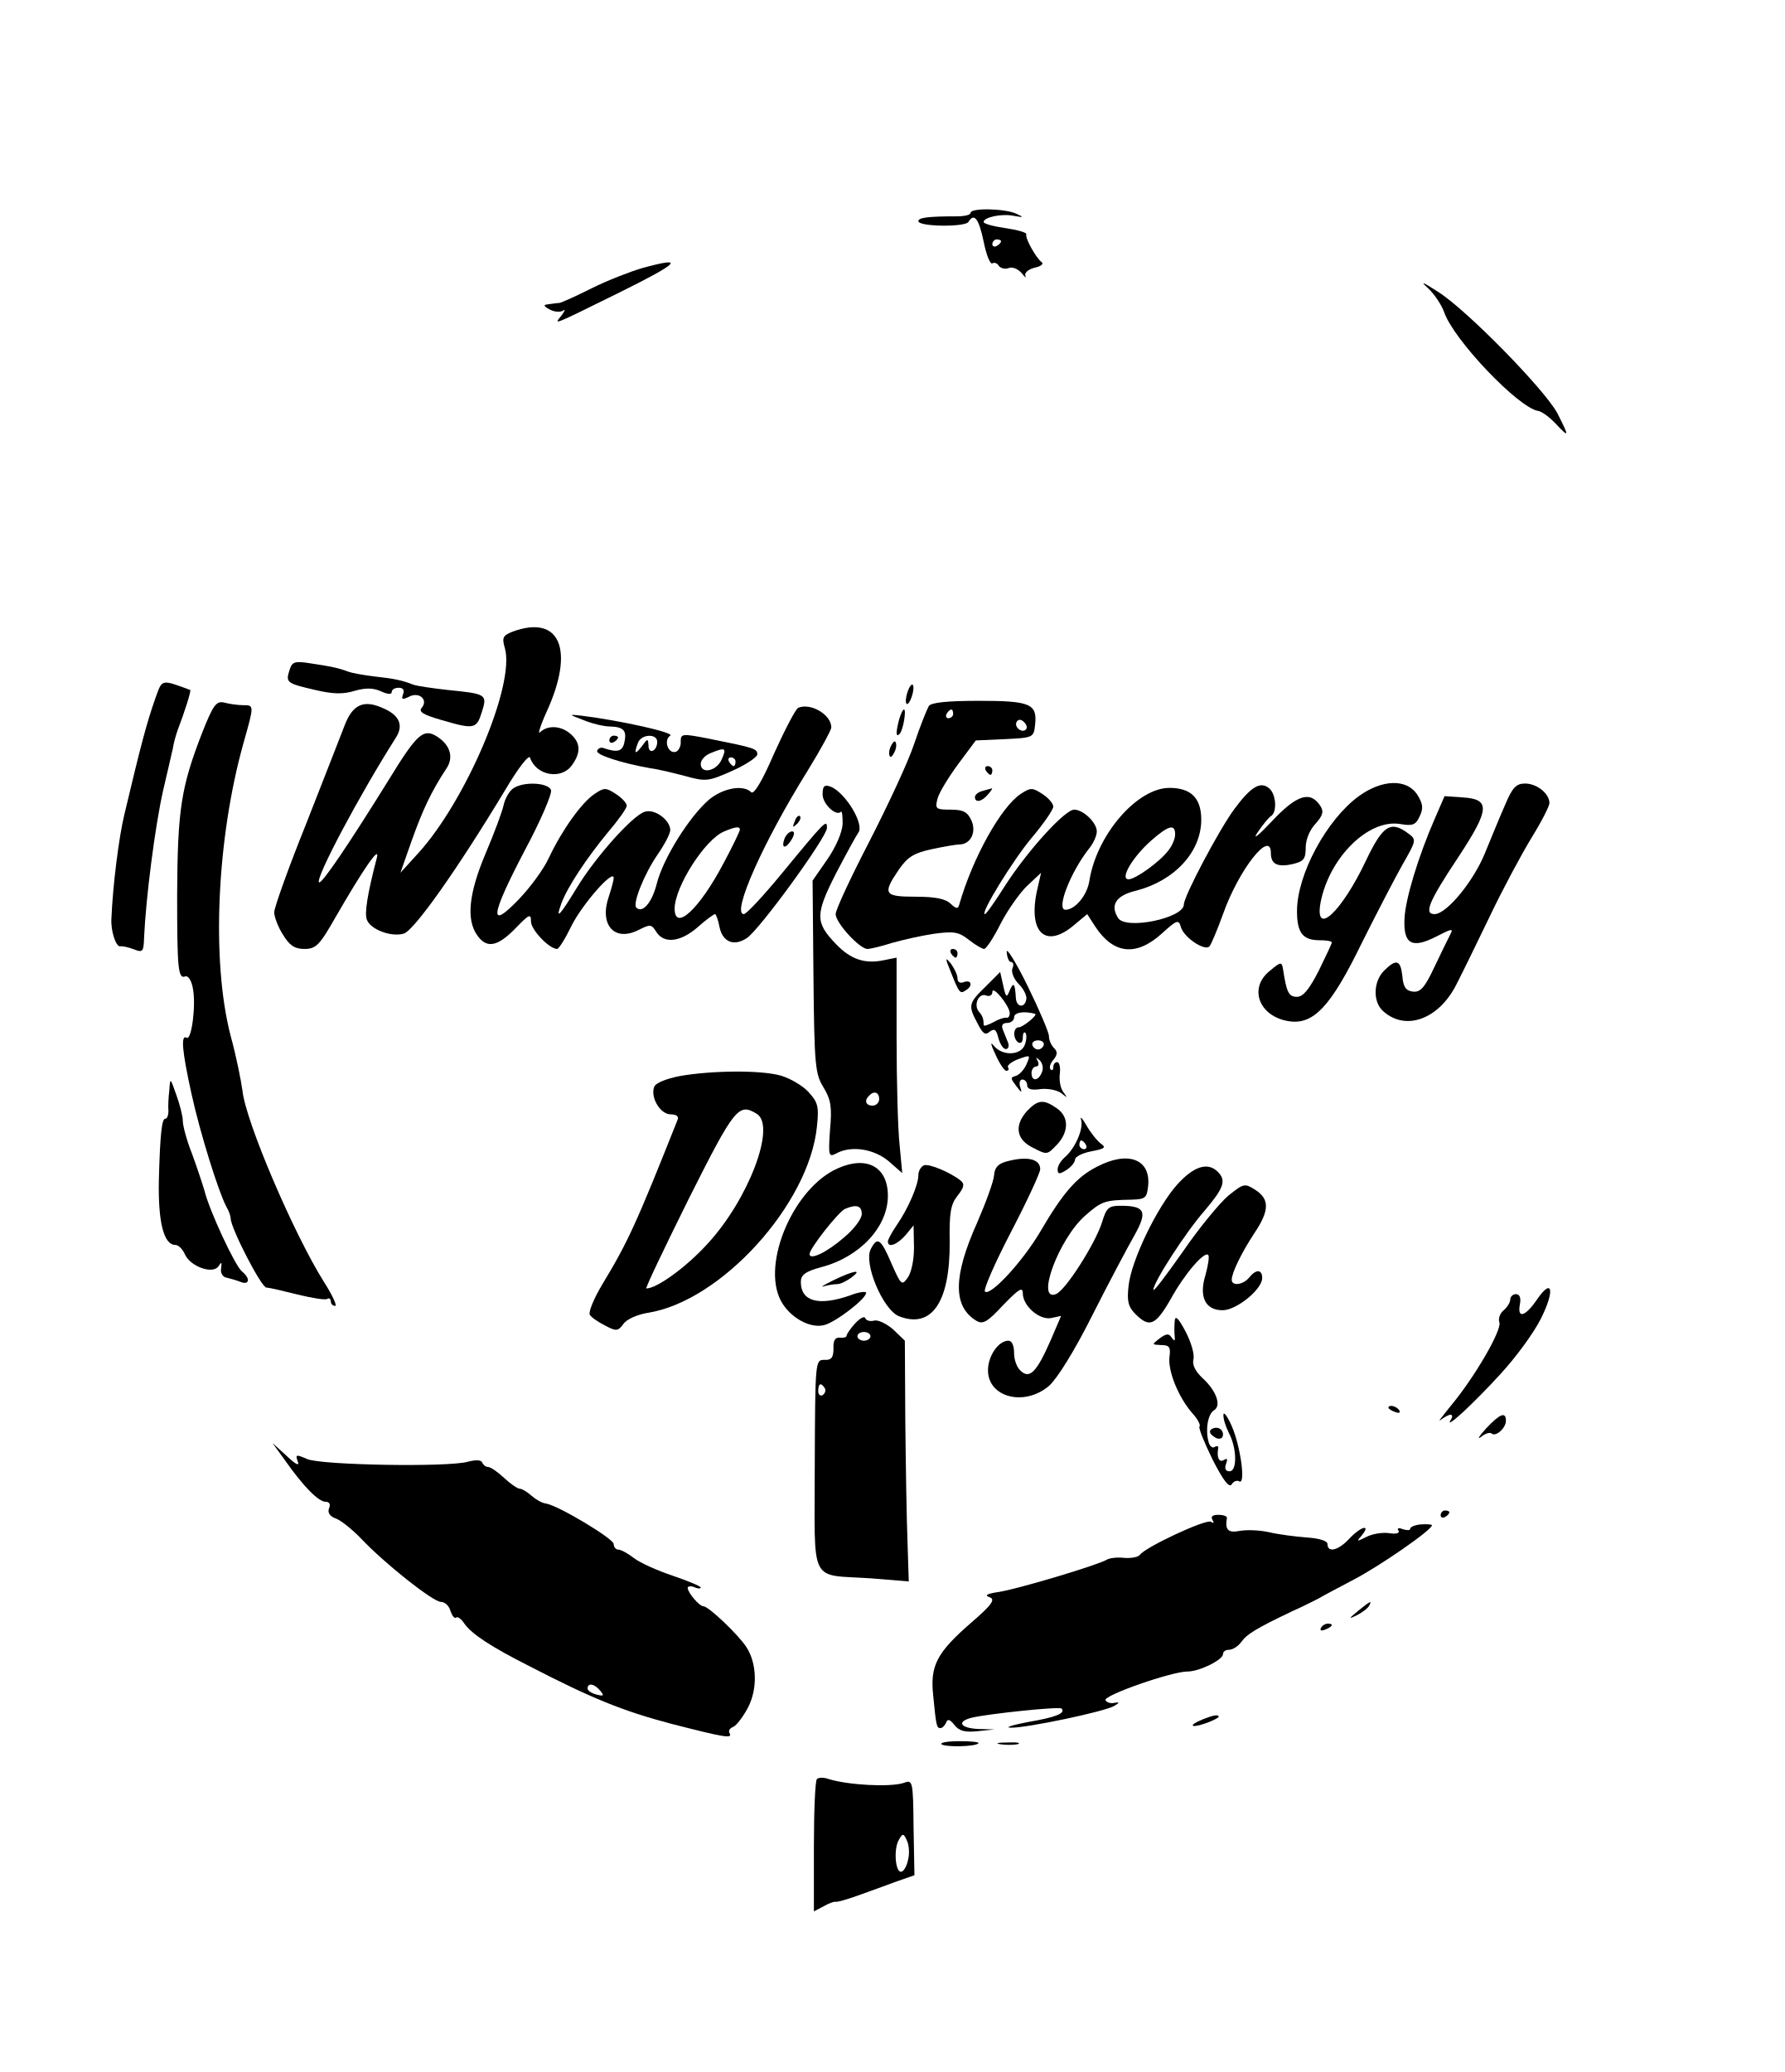
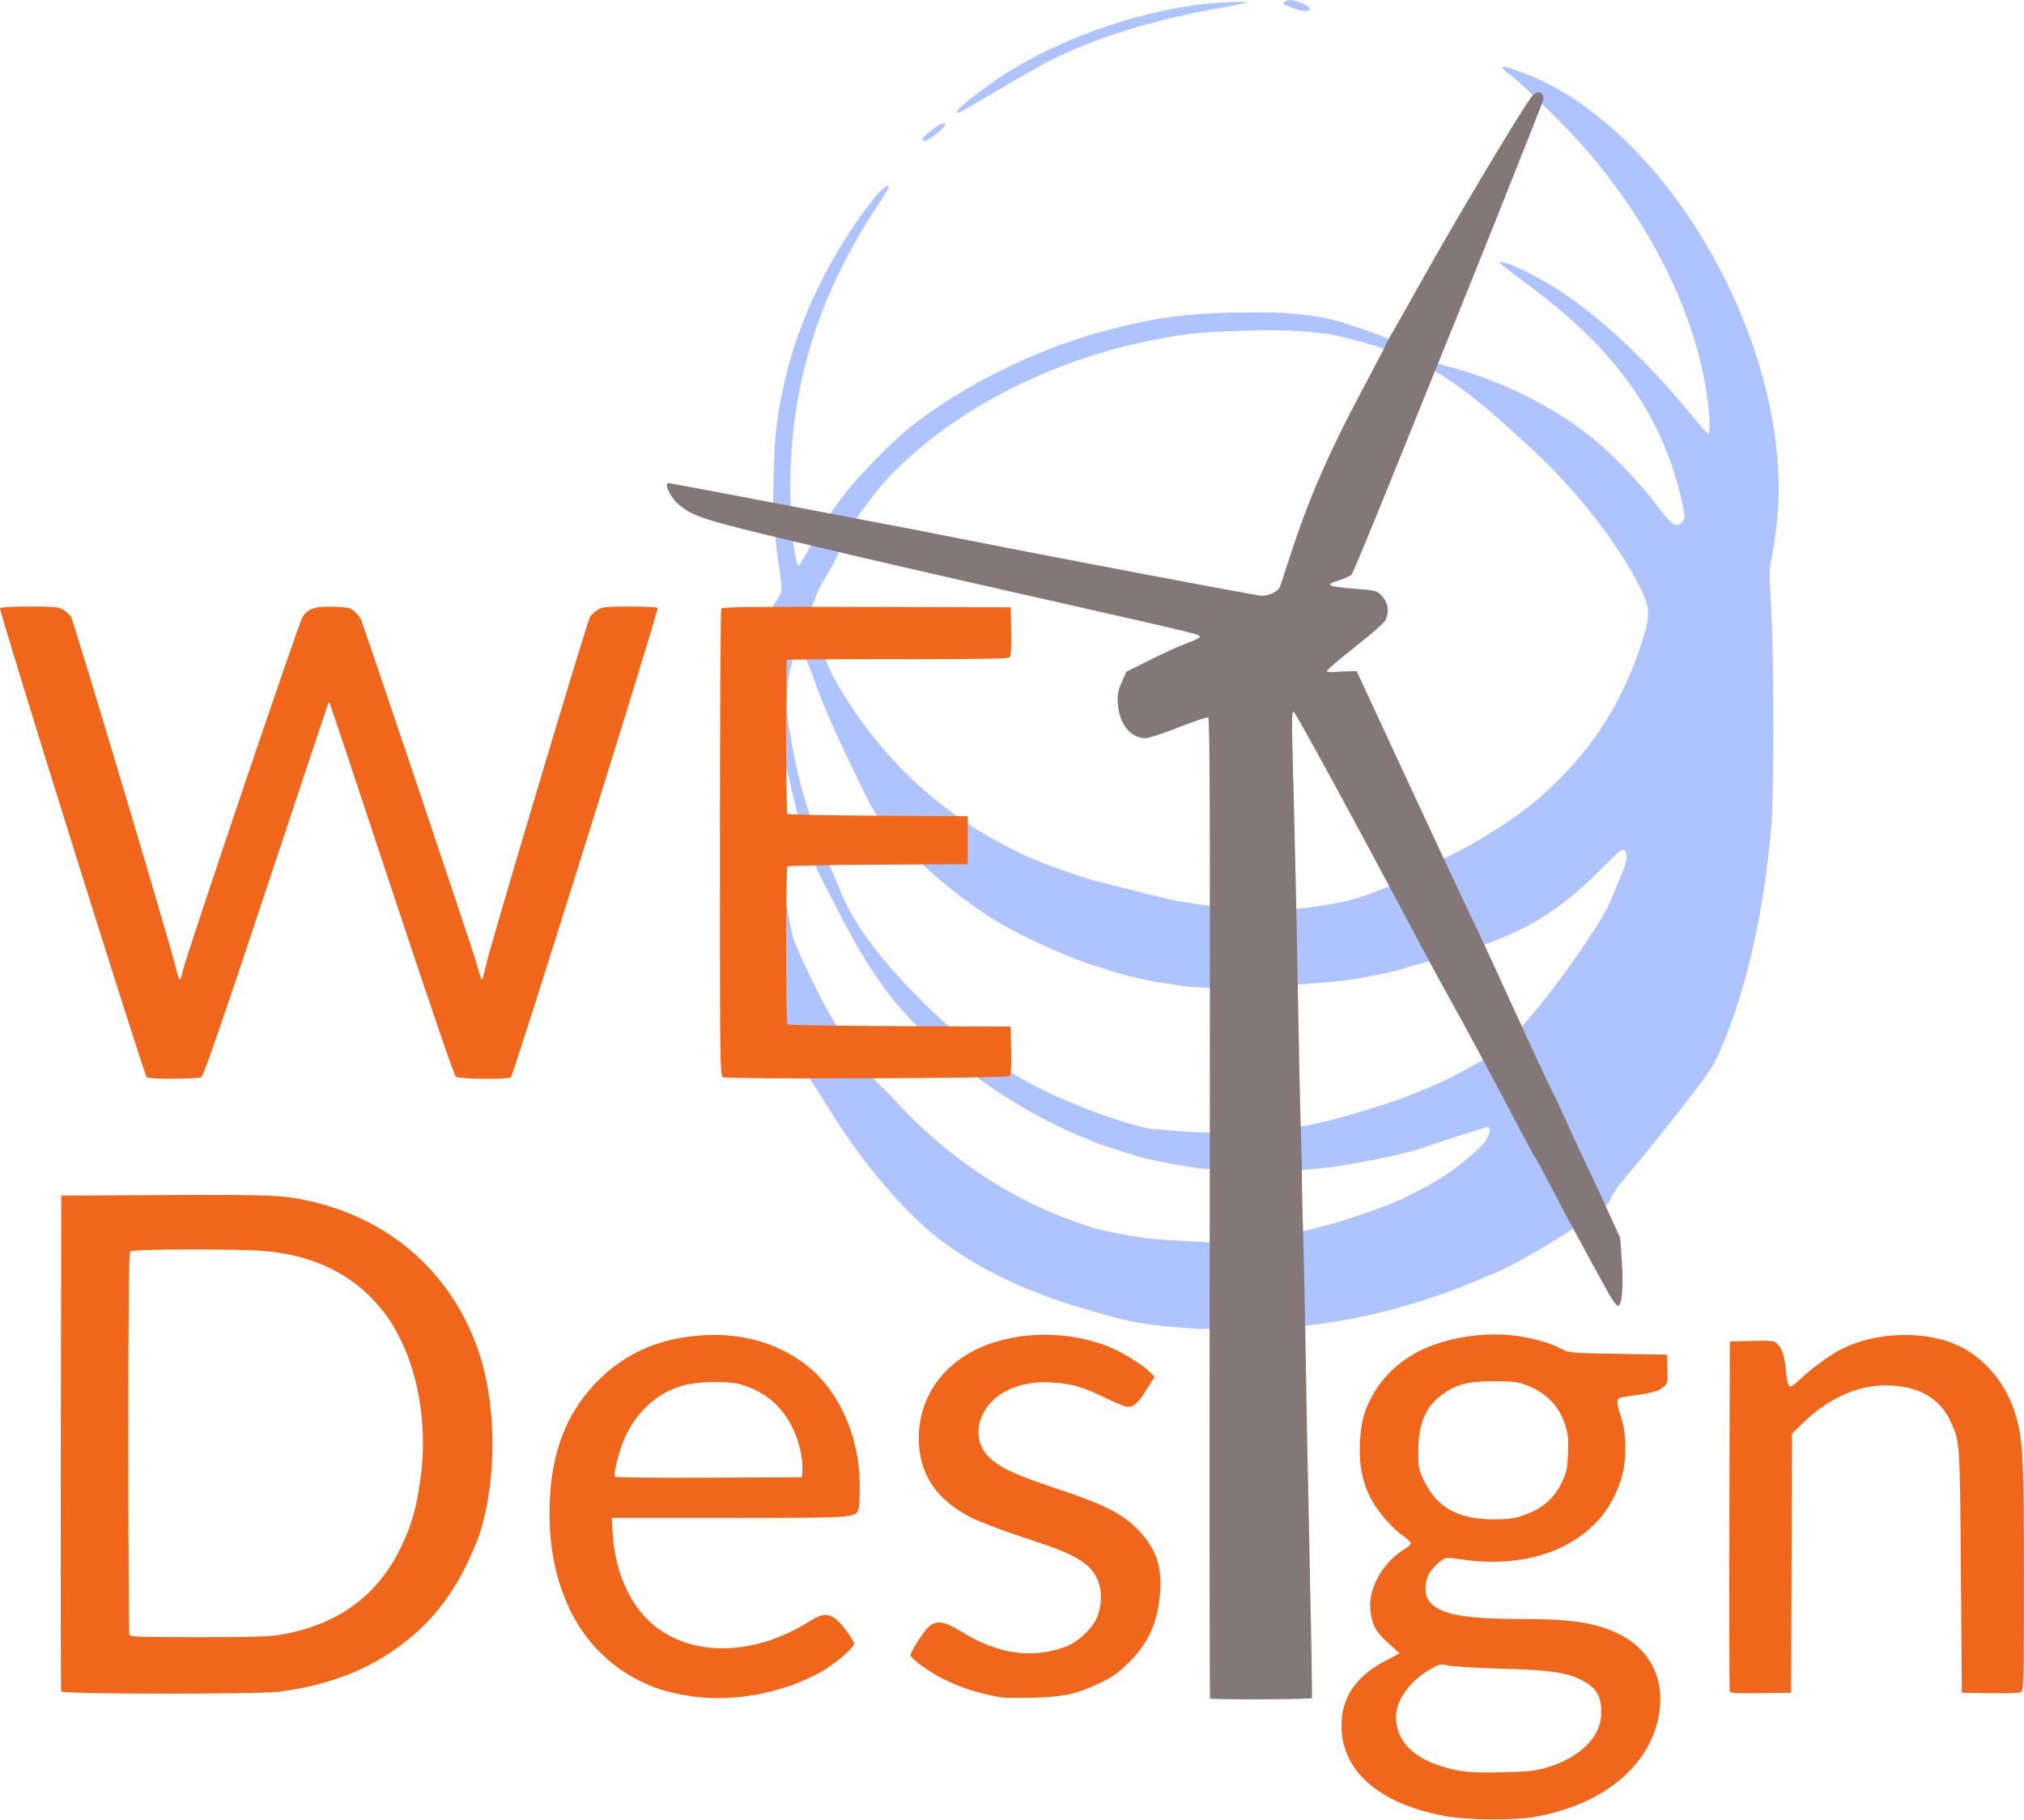
- <svg xmlns="http://www.w3.org/2000/svg" version="1.0" width="410pt" height="476pt" viewBox="0 0 410 476" preserveAspectRatio="xMidYMid meet">
-   <g transform="translate(0,476) scale(0.1,-0.1)" fill="#000000" stroke="none">
-     <path d="M2230 4271 c0 -5 -15 -8 -32 -8 -66 0 -88 -3 -88 -11 0 -13 107 -14 115 -2 13 22 24 8 35 -45 6 -30 15 -53 20 -50 5 3 12 0 15 -6 4 -5 14 -8 22 -5 9 4 22 -2 30 -11 8 -10 12 -13 9 -7 -3 7 6 15 21 19 15 3 22 9 16 13 -12 9 -38 54 -35 64 1 4 -21 10 -48 14 -28 4 -50 10 -50 14 0 11 42 20 70 14 22 -4 23 -3 5 5 -25 12 -105 14 -105 2z m70 -65 c0 -3 -4 -8 -10 -11 -5 -3 -10 -1 -10 4 0 6 5 11 10 11 6 0 10 -2 10 -4z" />
-     <path d="M1475 4144 c-27 -8 -79 -28 -115 -46 -36 -18 -69 -33 -75 -34 -5 0 -17 -2 -25 -3 -12 -1 -12 -4 3 -12 9 -5 23 -7 30 -3 7 5 5 0 -3 -11 -18 -22 -23 -24 127 50 146 72 160 87 58 59z" />
-     <path d="M3281 4098 c14 -13 31 -38 37 -55 22 -64 171 -220 216 -227 8 -1 26 -14 41 -30 31 -33 31 -30 3 25 -29 54 -207 236 -273 278 -37 24 -43 26 -24 9z" />
-     <path d="M1178 3309 c-23 -9 -25 -14 -18 -38 24 -84 -89 -350 -199 -471 l-41 -45 26 74 c25 70 45 113 80 166 18 27 7 57 -27 76 -27 14 -43 0 -103 -98 -93 -150 -157 -245 -163 -240 -9 9 93 201 177 333 18 29 7 52 -32 68 -43 19 -68 7 -86 -40 -8 -21 -48 -123 -88 -225 -41 -102 -74 -194 -74 -205 0 -10 9 -34 20 -51 15 -25 27 -33 49 -33 27 0 35 8 72 73 64 111 102 166 95 137 -22 -84 -29 -129 -23 -143 8 -22 55 -40 84 -32 23 5 124 148 233 329 32 54 56 84 58 75 14 -41 72 -51 96 -17 21 29 20 51 -2 71 -22 20 -53 22 -71 5 -6 -7 0 14 15 47 65 142 31 224 -78 184z" />
-     <path d="M665 3220 c-9 -28 -6 -30 59 -45 42 -10 65 -10 91 -2 25 7 42 7 60 -1 15 -7 25 -8 25 -2 0 6 7 10 16 10 10 0 14 -5 10 -15 -4 -12 -2 -13 13 -6 23 13 46 -6 30 -25 -8 -9 3 -16 45 -28 75 -22 81 -21 93 18 13 41 11 42 -79 51 -35 4 -70 9 -78 12 -26 10 -43 14 -90 19 -25 3 -52 8 -60 11 -21 8 -38 12 -86 19 -37 6 -43 4 -49 -16z" />
-     <path d="M357 3156 c-20 -57 -33 -106 -71 -266 -13 -53 -27 -166 -30 -240 -2 -27 10 -65 20 -64 5 1 19 -2 32 -7 20 -8 22 -5 23 26 4 91 25 256 44 340 9 39 19 81 22 95 2 14 8 34 12 45 14 36 31 89 28 90 -68 25 -64 25 -80 -19z" />
-     <path d="M2085 3170 c-4 -12 -5 -24 -2 -27 3 -2 8 5 12 17 4 12 5 24 2 27 -3 2 -8 -5 -12 -17z" />
-     <path d="M465 3078 c-49 -126 -57 -177 -58 -373 0 -170 2 -195 19 -188 6 2 14 -9 17 -27 8 -38 -3 -121 -14 -114 -14 8 -11 -29 11 -129 20 -91 62 -225 80 -259 6 -10 10 -22 10 -27 0 -22 70 -158 82 -159 7 0 40 -8 72 -16 33 -8 63 -13 68 -10 4 3 8 0 8 -5 0 -6 4 -11 10 -11 5 0 -6 24 -25 54 -69 109 -181 370 -188 441 -3 22 -14 78 -27 125 -45 173 -32 455 30 675 24 85 24 85 -1 85 -13 0 -33 3 -44 6 -18 4 -25 -5 -50 -68z" />
-     <path d="M2134 3138 c-4 -7 -20 -46 -34 -88 -14 -42 -61 -142 -103 -224 -42 -81 -77 -156 -77 -166 0 -20 55 -80 73 -80 7 0 32 6 57 14 25 7 69 17 97 21 45 6 56 4 79 -14 15 -12 31 -21 35 -21 5 0 22 26 38 58 16 31 44 71 61 87 l32 30 -8 -35 c-24 -101 17 -142 84 -85 l30 25 18 -28 c42 -64 94 -70 153 -17 35 32 39 33 44 16 6 -24 55 -57 66 -45 4 5 18 38 31 74 36 102 110 196 110 140 0 -25 15 -33 50 -25 25 6 30 11 30 38 0 18 9 40 22 54 17 19 20 28 12 41 -23 36 -54 27 -112 -35 -30 -32 -45 -44 -33 -26 12 18 26 35 31 38 15 9 12 51 -4 64 -20 17 -42 4 -81 -49 -35 -48 -115 -199 -115 -218 0 -31 -133 -59 -151 -31 -19 30 -5 52 42 63 88 23 149 89 149 163 0 49 -23 73 -73 73 -74 0 -167 -107 -184 -213 -5 -34 -33 -67 -55 -67 -22 0 11 85 53 139 11 13 19 31 19 41 0 20 -31 50 -52 50 -21 0 -105 -92 -157 -172 -24 -38 -45 -68 -48 -68 -12 0 65 125 108 176 27 32 49 64 49 71 0 7 -11 20 -25 29 -23 15 -27 15 -50 0 -45 -30 -110 -146 -141 -254 -3 -11 -7 -10 -20 2 -11 11 -35 16 -80 16 -73 0 -77 6 -39 62 20 29 34 38 75 47 28 6 57 11 64 11 26 0 40 28 28 55 -9 20 -19 25 -48 25 -34 0 -36 2 -30 25 3 13 25 49 47 79 l41 55 67 3 c64 3 66 4 69 31 6 50 -9 57 -129 57 -73 0 -110 -4 -115 -12z m56 -18 c0 -5 -5 -10 -11 -10 -5 0 -7 5 -4 10 3 6 8 10 11 10 2 0 4 -4 4 -10z m167 -36 c-9 -9 -28 6 -21 18 4 6 10 6 17 -1 6 -6 8 -13 4 -17z m343 -241 c0 -10 -7 -26 -15 -36 -19 -26 -76 -67 -92 -67 -21 0 9 51 52 89 40 35 55 39 55 14z" />
-     <path d="M1834 3134 c-6 -3 -30 -49 -55 -104 -28 -65 -47 -96 -53 -90 -18 18 -64 10 -97 -17 -45 -39 -105 -134 -120 -193 -11 -44 -33 -69 -47 -55 -9 9 18 77 49 122 16 23 29 48 29 56 0 23 -36 50 -59 42 -28 -9 -113 -104 -156 -175 -39 -64 -50 -76 -35 -35 14 38 59 105 106 162 24 28 44 56 44 62 0 6 -11 18 -25 27 -23 15 -27 15 -49 0 -29 -19 -75 -83 -105 -147 -12 -26 -43 -68 -69 -95 -70 -73 -65 -38 13 111 37 69 64 132 61 140 -7 18 -66 20 -88 3 -9 -7 -18 -24 -21 -38 -3 -14 -21 -63 -41 -110 -39 -92 -45 -152 -20 -188 22 -32 47 -27 88 15 32 33 36 35 36 16 0 -19 42 -63 60 -63 4 0 19 24 33 53 25 50 97 132 97 110 0 -5 -5 -24 -11 -42 -23 -66 13 -106 69 -77 26 13 29 13 40 -5 18 -28 56 -23 95 11 19 17 37 30 40 30 2 0 7 -13 10 -29 7 -35 33 -46 63 -26 29 19 184 232 184 253 0 20 -2 19 -104 -105 -42 -51 -81 -93 -87 -93 -29 0 44 165 147 330 30 49 54 93 54 99 0 29 -47 57 -76 45z m-134 -280 c0 -3 -16 -37 -37 -76 -55 -105 -113 -160 -113 -105 1 51 70 159 114 177 26 11 36 12 36 4z" />
-     <path d="M2066 3108 c-8 -31 -8 -43 1 -34 8 8 16 56 10 56 -3 0 -7 -10 -11 -22z" />
-     <path d="M1340 3106 c19 -8 47 -15 62 -15 32 -1 39 -10 32 -39 -5 -19 -17 -21 -49 -10 -5 1 -11 -1 -13 -7 -3 -9 55 -28 123 -40 17 -2 53 -11 80 -18 47 -13 53 -12 107 12 32 14 58 32 58 38 0 13 -6 15 -111 36 -62 12 -65 12 -65 -7 1 -10 -5 -21 -11 -23 -18 -6 -29 27 -13 37 11 7 -116 35 -205 46 -29 3 -29 3 5 -10z m170 -50 c0 -22 -20 -30 -20 -9 -1 17 -2 17 -15 -1 -16 -21 -19 -18 -9 8 8 20 44 21 44 2z m148 -41 c-12 -27 -48 -34 -48 -10 0 9 10 20 23 25 34 14 37 12 25 -15z m32 -5 c0 -5 -2 -10 -4 -10 -3 0 -8 5 -11 10 -3 6 -1 10 4 10 6 0 11 -4 11 -10z" />
-     <path d="M1400 3059 c0 -5 5 -7 10 -4 6 3 10 8 10 11 0 2 -4 4 -10 4 -5 0 -10 -5 -10 -11z" />
-     <path d="M2046 3044 c-4 -9 -4 -19 -1 -22 2 -3 7 3 11 12 4 9 4 19 1 22 -2 3 -7 -3 -11 -12z" />
-     <path d="M2265 2990 c3 -5 8 -10 11 -10 2 0 4 5 4 10 0 6 -5 10 -11 10 -5 0 -7 -4 -4 -10z" />
-     <path d="M1890 2935 c0 -22 31 -51 42 -40 3 3 4 -10 4 -28 -1 -19 -15 -52 -35 -81 l-34 -49 2 -221 c2 -204 4 -223 23 -254 17 -28 20 -45 15 -98 -4 -59 -3 -63 14 -54 34 19 86 11 120 -17 l32 -28 -6 64 c-4 35 -7 146 -7 247 l0 184 -30 -6 c-43 -9 -76 2 -110 38 -47 49 -47 67 0 160 24 46 47 88 52 95 15 19 -30 93 -64 106 -14 5 -18 1 -18 -18z m130 -700 c0 -8 -7 -15 -15 -15 -16 0 -20 12 -8 23 11 12 23 8 23 -8z" />
-     <path d="M3122 2931 c-74 -54 -142 -180 -142 -264 0 -50 13 -67 52 -67 15 0 28 -2 28 -5 0 -3 -14 -32 -30 -65 -22 -43 -36 -60 -50 -60 -19 0 -24 10 -32 63 -3 18 -5 18 -30 -3 -50 -39 -26 -105 43 -116 57 -9 97 34 168 180 33 66 75 147 93 179 32 56 33 58 14 72 -41 31 -59 19 -98 -63 -55 -116 -118 -176 -104 -96 20 104 110 193 183 181 29 -5 36 -2 45 18 9 19 7 29 -6 50 -24 36 -80 35 -134 -4z" />
-     <path d="M3459 2913 c-12 -27 -32 -76 -46 -110 -26 -66 -89 -143 -117 -143 -25 0 -14 28 56 133 71 108 72 131 10 135 l-43 3 -23 -53 c-37 -85 -67 -183 -69 -228 -3 -59 17 -70 72 -42 37 19 41 20 33 5 -5 -10 -22 -44 -37 -76 -22 -47 -32 -57 -49 -55 -16 2 -22 11 -24 36 -4 37 -14 40 -42 12 -25 -25 -26 -72 -2 -93 52 -47 129 -18 169 63 13 25 47 95 76 155 29 61 72 141 95 179 23 37 42 74 42 81 0 22 -29 45 -56 45 -20 0 -29 -9 -45 -47z" />
-     <path d="M2258 2943 c-10 -2 -18 -9 -18 -14 0 -14 16 -11 30 6 7 8 11 14 9 14 -2 -1 -12 -3 -21 -6z" />
-     <path d="M1826 2873 c-6 -14 -5 -15 5 -6 7 7 10 15 7 18 -3 3 -9 -2 -12 -12z" />
-     <path d="M1803 2835 c-9 -24 1 -27 15 -5 8 13 8 20 2 20 -6 0 -13 -7 -17 -15z" />
-     <path d="M2313 2573 c1 -13 5 -23 10 -23 5 0 7 -7 3 -15 -3 -9 4 -25 15 -36 11 -11 19 -27 17 -35 -4 -21 -23 -18 -24 4 -2 33 -5 37 -14 17 -7 -18 -9 -17 -15 11 l-7 31 -34 -34 c-39 -38 -40 -43 -18 -84 12 -24 18 -28 28 -19 11 8 15 5 20 -15 4 -14 11 -25 17 -25 6 0 8 7 5 15 -3 8 -9 22 -12 30 -4 10 0 15 10 15 9 0 16 6 16 13 0 11 22 15 48 8 8 -2 -28 -31 -37 -31 -14 0 -14 -27 -1 -35 6 -3 10 2 10 11 0 10 3 15 6 11 3 -3 3 -15 -1 -26 -8 -26 -52 -28 -72 -3 -8 10 -7 3 4 -20 9 -21 21 -38 25 -38 5 0 7 4 4 8 -3 4 8 13 24 19 28 10 28 10 18 -13 -6 -13 -17 -24 -25 -26 -12 -3 -11 -6 2 -23 12 -16 14 -17 9 -2 -3 9 -1 17 5 17 6 0 11 -6 11 -13 0 -9 10 -12 30 -9 17 2 38 -2 48 -9 15 -12 15 -12 6 1 -7 8 -11 27 -9 43 2 15 -1 27 -6 27 -5 0 -9 -5 -9 -12 0 -6 -3 -8 -6 -5 -4 4 -1 14 6 22 10 12 10 19 2 27 -7 7 -12 19 -12 28 0 8 -22 60 -49 115 -27 55 -49 90 -48 78z m7 -140 c0 -7 -3 -12 -7 -11 -5 1 -18 -3 -30 -10 -13 -7 -23 -10 -23 -7 0 14 -2 21 -11 31 -13 16 0 44 17 37 8 -3 14 1 14 8 0 17 39 -31 40 -48z m78 -74 c-2 -6 -8 -10 -13 -10 -5 0 -11 4 -13 10 -2 6 4 11 13 11 9 0 15 -5 13 -11z m-4 -62 c-8 -21 -24 -22 -24 -2 0 8 5 15 11 15 5 0 7 6 3 13 -5 9 -4 9 5 1 6 -6 9 -18 5 -27z" />
-     <path d="M2185 2570 c3 -5 8 -10 11 -10 2 0 4 5 4 10 0 6 -5 10 -11 10 -5 0 -7 -4 -4 -10z" />
-     <path d="M2185 2526 c19 -48 21 -50 34 -41 17 10 13 25 -4 19 -9 -4 -15 0 -15 8 0 8 -7 23 -15 34 -14 17 -14 14 0 -20z" />
-     <path d="M1562 2288 c-31 -6 -56 -16 -59 -25 -9 -24 14 -63 38 -63 13 0 19 -5 16 -12 -95 -239 -114 -281 -174 -380 -19 -32 -31 -62 -28 -68 3 -6 19 -17 35 -25 26 -14 30 -13 42 3 7 11 32 22 56 26 168 26 371 249 389 428 5 47 2 56 -20 80 -13 14 -42 31 -63 37 -46 13 -158 12 -232 -1z m177 -87 c45 -28 -20 -198 -114 -299 -48 -53 -116 -102 -140 -102 -3 0 41 92 97 205 106 211 115 222 157 196z" />
-     <path d="M389 2255 c-2 -16 -3 -38 -2 -47 0 -10 -3 -18 -7 -18 -8 0 -12 -31 -15 -140 -2 -97 11 -150 38 -150 7 0 17 -10 22 -22 13 -28 64 -46 77 -27 7 11 8 10 6 -5 -2 -10 4 -20 12 -21 8 -2 23 -6 33 -10 20 -8 23 8 3 24 -16 13 -75 140 -86 185 -5 17 -18 56 -29 86 -12 30 -21 64 -21 75 0 11 -7 38 -15 60 -14 40 -14 40 -16 10z" />
-     <path d="M2360 2208 c-29 -32 -26 -64 10 -83 37 -19 35 -19 60 7 26 29 26 63 -2 82 -30 21 -43 20 -68 -6z" />
-     <path d="M2484 2187 c6 -20 -14 -66 -38 -86 -9 -8 -16 -20 -16 -27 0 -12 4 -12 20 -2 11 7 20 18 20 24 0 7 17 15 37 19 32 6 35 9 22 18 -9 7 -24 26 -33 42 -10 17 -15 22 -12 12z m11 -57 c3 -5 1 -10 -4 -10 -6 0 -11 5 -11 10 0 6 2 10 4 10 3 0 8 -4 11 -10z" />
-     <path d="M2310 2091 c-17 -5 -25 -14 -26 -31 -1 -14 -19 -63 -39 -109 -55 -123 -56 -192 -2 -225 15 -9 25 -4 62 36 35 36 45 43 45 27 0 -29 38 -62 65 -57 l23 5 -24 -56 c-32 -73 -48 -89 -68 -71 -9 7 -16 25 -16 41 0 18 -5 29 -13 29 -23 0 -47 -35 -47 -68 0 -62 83 -84 140 -36 19 17 58 79 100 163 38 75 82 158 97 184 30 54 24 67 -33 67 -27 0 -32 -5 -42 -38 -15 -48 -84 -157 -106 -165 -47 -18 7 128 68 181 37 32 43 35 106 36 32 1 35 4 38 32 6 61 -46 81 -117 44 -46 -23 -78 -59 -130 -148 -41 -70 -116 -151 -128 -139 -4 4 23 66 60 137 37 71 67 136 67 144 0 24 -31 31 -80 17z" />
-     <path d="M1925 2076 c-101 -44 -176 -218 -131 -304 20 -38 67 -65 100 -56 25 6 96 60 96 74 0 4 -17 2 -37 -6 -72 -25 -113 -14 -113 31 0 16 10 24 47 34 88 23 153 92 153 164 0 66 -48 93 -115 63z m55 -105 c0 -11 -18 -35 -41 -54 -39 -34 -79 -53 -79 -38 0 13 68 99 82 104 26 11 38 7 38 -12z" />
-     <path d="M2123 2083 c-7 -3 -13 -13 -13 -23 0 -22 -23 -76 -50 -115 -11 -16 -20 -33 -20 -37 0 -16 22 -7 41 15 l18 22 1 -51 c0 -29 -6 -58 -15 -70 -13 -18 -15 -16 -37 34 -24 56 -32 62 -47 33 -18 -32 28 -141 65 -155 75 -29 117 33 116 171 -1 66 2 86 18 106 15 19 17 27 7 35 -24 19 -72 39 -84 35z" />
-     <path d="M2705 2039 c-46 -51 -106 -175 -112 -233 -4 -35 -1 -48 16 -65 32 -32 46 -26 81 35 32 58 77 110 86 101 3 -3 0 -23 -6 -45 -16 -51 -1 -82 39 -82 32 0 91 48 91 74 0 20 -14 21 -30 1 -14 -17 -40 -20 -40 -5 0 16 23 63 52 107 35 52 35 78 3 99 -25 16 -27 16 -63 -13 -20 -17 -67 -74 -104 -128 -38 -54 -68 -94 -68 -88 0 17 74 132 118 182 44 52 50 69 30 89 -23 23 -55 13 -93 -29z" />
-     <path d="M1915 1819 c-22 -11 -32 -17 -22 -14 10 3 24 5 31 5 7 0 21 7 32 15 27 20 7 17 -41 -6z" />
-     <path d="M3531 1774 c-27 -39 -45 -44 -39 -11 3 15 0 24 -9 24 -7 0 -13 -6 -13 -12 0 -7 -7 -18 -15 -25 -9 -7 -13 -20 -10 -28 6 -17 -56 -125 -112 -192 -20 -25 -31 -39 -23 -32 8 6 18 12 23 12 4 0 5 -6 0 -12 -15 -25 53 38 115 106 35 38 76 94 92 126 33 65 27 97 -9 44z" />
-     <path d="M1965 1720 c-11 -12 -20 -25 -20 -29 0 -3 -7 -5 -15 -4 -11 1 -16 -6 -15 -25 0 -21 -5 -27 -21 -26 -21 0 -21 -2 -22 -242 0 -280 -15 -250 130 -260 l86 -7 -3 94 c-2 52 -4 176 -5 277 l-1 182 -27 26 c-15 13 -35 23 -44 20 -9 -2 -18 0 -20 6 -2 5 -12 0 -23 -12z m35 -30 c0 -5 -7 -10 -15 -10 -8 0 -15 5 -15 10 0 6 7 10 15 10 8 0 15 -4 15 -10z m-105 -119 c3 -5 1 -12 -5 -16 -5 -3 -10 1 -10 9 0 18 6 21 15 7z" />
-     <path d="M2699 1725 c-1 -11 -1 -27 0 -35 1 -11 0 -12 -7 -3 -6 10 -12 10 -28 -2 -18 -14 -18 -14 4 -15 19 0 22 -5 19 -27 -4 -32 20 -92 52 -129 13 -14 20 -28 17 -31 -3 -3 11 -37 30 -76 24 -47 38 -66 44 -57 4 7 12 10 17 7 16 -10 3 82 -17 127 -10 23 -19 34 -19 26 -1 -8 5 -27 12 -41 19 -35 20 -89 2 -89 -9 0 -12 6 -8 17 4 11 3 14 -5 9 -11 -7 -17 6 -13 27 1 5 -3 6 -8 3 -5 -4 -12 2 -14 11 -8 28 -2 64 12 73 18 10 6 45 -26 74 -17 16 -24 31 -21 43 3 11 -5 39 -18 64 -17 32 -24 38 -25 24z" />
-     <path d="M3190 1526 c0 -2 7 -7 16 -10 8 -3 12 -2 9 4 -6 10 -25 14 -25 6z" />
-     <path d="M3414 1478 c-16 -18 -21 -26 -11 -19 9 8 20 11 24 8 9 -9 33 12 33 29 0 22 -14 16 -46 -18z" />
-     <path d="M2780 1471 c0 -5 7 -11 15 -15 9 -3 15 0 15 9 0 8 -7 15 -15 15 -8 0 -15 -4 -15 -9z" />
-     <path d="M655 1405 c42 -60 77 -95 93 -95 9 0 12 -6 8 -15 -4 -10 2 -19 17 -24 12 -5 38 -26 57 -46 54 -57 165 -145 183 -145 9 0 19 -9 22 -21 4 -11 9 -18 13 -15 3 3 12 -3 19 -14 17 -24 61 -53 148 -97 145 -75 217 -104 327 -133 125 -32 142 -35 134 -21 -3 5 1 11 9 14 8 4 23 24 34 45 22 43 20 101 -4 138 -18 28 -87 94 -99 94 -9 0 -35 30 -36 42 0 4 7 5 15 2 8 -4 15 -4 15 -1 0 3 -29 15 -64 27 -36 12 -76 30 -90 41 -13 10 -29 19 -35 19 -6 0 -11 6 -11 13 0 12 -128 89 -156 93 -9 1 -24 10 -33 18 -10 9 -22 16 -27 16 -5 0 -21 11 -36 25 -15 14 -31 25 -37 25 -5 0 -11 5 -13 10 -2 6 -14 7 -33 2 -45 -13 -335 -8 -369 6 -25 11 -28 11 -22 -5 5 -12 -4 -8 -25 12 l-33 30 29 -40z m724 -529 c10 -12 8 -13 -8 -9 -12 3 -21 9 -21 14 0 14 16 11 29 -5z" />
-     <path d="M3310 1279 c0 -5 5 -7 10 -4 6 3 10 8 10 11 0 2 -4 4 -10 4 -5 0 -10 -5 -10 -11z" />
-     <path d="M2786 1268 c4 -7 3 -8 -4 -4 -11 7 -152 -59 -163 -76 -4 -5 -19 -8 -35 -7 -16 2 -34 0 -41 -4 -19 -12 -203 -67 -247 -74 -28 -4 -35 -8 -23 -12 15 -5 7 -17 -43 -60 -78 -68 -93 -98 -86 -165 7 -72 8 -76 17 -76 4 0 10 6 13 13 3 9 9 7 19 -6 11 -14 25 -17 54 -14 l38 4 -37 1 c-42 2 -51 17 -15 26 38 9 200 26 206 21 10 -11 -13 -20 -77 -31 -37 -7 -55 -13 -39 -13 34 -1 216 37 237 50 13 8 13 9 0 7 -8 -2 -17 1 -20 6 -6 11 152 66 188 66 28 0 82 27 82 40 0 6 6 10 14 10 8 0 21 8 28 18 13 18 34 31 118 71 25 11 52 25 60 29 8 5 44 24 80 43 58 30 180 114 180 125 0 2 -11 3 -25 2 -14 -1 -25 -6 -25 -10 0 -4 -7 -4 -17 -1 -9 4 -14 2 -10 -3 4 -6 -5 -9 -22 -6 -16 2 -39 -2 -52 -9 -22 -11 -23 -11 -10 4 22 27 -3 20 -29 -8 -25 -27 -50 -33 -50 -12 0 7 -18 13 -48 15 -26 2 -65 7 -86 12 -22 5 -52 6 -68 3 -26 -5 -34 2 -29 30 0 4 -8 7 -20 7 -13 0 -18 -4 -13 -12z" />
-     <path d="M3120 1059 c-22 -18 -22 -19 -3 -10 12 6 25 16 28 21 9 15 3 12 -25 -11z" />
-     <path d="M3035 1020 c-3 -6 1 -7 9 -4 18 7 21 14 7 14 -6 0 -13 -4 -16 -10z" />
-     <path d="M2763 810 c-34 -14 -28 -21 7 -9 17 6 30 13 30 15 0 6 -12 4 -37 -6z" />
-     <path d="M2163 753 c8 -7 77 -6 85 2 3 3 -16 5 -43 5 -27 0 -45 -3 -42 -7z" />
-     <path d="M2298 753 c12 -2 30 -2 40 0 9 3 -1 5 -23 4 -22 0 -30 -2 -17 -4z" />
-     <path d="M1877 673 c-4 -3 -7 -73 -7 -155 l0 -149 23 12 c12 7 24 11 27 10 3 -1 25 5 50 14 25 9 64 23 88 32 l43 15 -2 110 c-1 108 -2 110 -23 102 -31 -10 -127 -5 -172 9 -11 4 -23 4 -27 0z m209 -187 c-3 -14 -10 -26 -16 -26 -13 0 -17 52 -5 73 9 16 11 16 19 -2 5 -11 6 -31 2 -45z" />
+ <svg xmlns="http://www.w3.org/2000/svg" width="2443" height="2196" viewBox="0 0 2443.001 2196" id="svg2" version="1.1">
+   <defs id="defs4">
+     </defs>
+   <g id="layer7" style="display:inline" transform="translate(0,1143.638)">
+     <g id="g4442">
+       <path id="path3355" d="m 930.639,-407.914 c 2.8,-5.178 6.689,-10.95 6.689,-10.95 2.304,-2.929 4.752,-7.571 5.442,-10.317 1.709,-6.808 -3.064,-34.02 -5.25,-49.077 -1.901,-25.273 -3.07,-29.48 -4.258,-52.111 -0.096,-14.484 -0.337,-4.062 0.758,-45.67 1.153,-43.804 3.788,-65.729 12.675,-105.443 17.137,-76.586 55.16,-155.09 107.332,-221.604 9.46,-12.06 16.548,-17.974 18.821,-15.701 0.592,0.592 -5.638,11.24 -13.844,23.662 -62.541,94.673 -95.533,188.242 -103.518,293.586 -2.418,31.901 -1.081,66.536 -1.138,71.108 -0.054,4.27 1.573,43.815 6.632,61.991 1.256,4.512 1.602,11.28 5.414,4.629 14.468,-25.239 28.737,-47.328 32.396,-53.784 3.608,-6.367 7.144,-11.62 15.764,-23.445 17.174,-23.56 61.177,-69.021 84.873,-87.687 61.949,-48.798 147.49,-91.604 227.004,-113.595 64.968,-17.968 106.712,-23.75 174.545,-24.177 29.225,-0.184 42.07,-0.154 54.291,1.064 53.36,4.251 64.606,11.366 90.888,19.617 22.945,7.388 49.434,19.458 69.275,31.568 8.144,4.97 19.724,9.675 31,12.594 66.22,17.144 131.643,50 180,90.397 24.232,20.243 55.296,53.166 74.345,78.793 16.641,22.388 21.911,26.029 28.735,19.853 5.148,-4.659 4.987,-7.663 -1.937,-35.977 -23.589,-96.459 -79.694,-174.203 -179.143,-248.234 -15.4,-11.464 -30.7,-23.112 -34,-25.884 l -6,-5.041 7,1.082 c 10.18,1.573 44.23,18.895 68.211,34.701 51.8,34.141 104.133,83.711 159.867,151.427 9.054,11 17.24,20.3 18.191,20.667 2.765,1.065 2.004,-23.684 -1.447,-47.106 -14.554,-98.761 -66.907,-204.925 -146.326,-296.725 -21.704,-25.087 -73.045,-75.658 -88.997,-87.662 -19.978,-15.033 -14.956,-15.514 19.908,-1.907 38.757,15.127 78.396,42.053 117.377,79.734 118.544,114.591 195.156,302.163 183.541,449.369 -1.286,16.297 -4.225,38.631 -6.532,49.631 -4.056,19.344 -4.105,21.443 -1.494,64 3.607,58.789 3.644,229.99 0.058,268 -9.997,105.95 -29.544,191.598 -60.315,264.273 -8.02,18.941 -12.974,26.87 -33.115,53 -32.611,42.309 -60.606,77.166 -80.26,99.935 -9.378,10.864 -17.689,22.592 -19.132,26.996 -2.167,6.614 -5.864,10.12 -24.544,23.276 -19.799,13.944 -52.202,34.167 -77.245,48.21 l -9.252,5.188 c -15.982,8.629 0,0 -27.953,14.122 -0.682,0 -11.918,4.582 -24.969,10.183 -44.551,19.119 -102.103,36.547 -150.573,45.597 -44.466,8.303 -67.828,10.509 -123,11.619 -30.25,0.608 -55.45,-0.194 -56,0.66 -68.146,-3.878 -84.993,-8.191 -123,-18.77 l -25,-7.324 c -62.895,-18.426 -120.573,-45.895 -164.088,-78.146 -46.043,-34.124 -99.275,-96.474 -141.004,-165.153 -8.577,-14.117 -14.875,-23.053 -18.547,-29.151 -5.139,-8.534 -14.398,-23.595 -21.183,-39.015 -5.287,-12.015 -11.553,-26.719 -14.303,-33.189 -0.605,-1.424 -3.588,-8.985 -6.903,-16.374 -16.983,-37.851 -36.213,-96.908 -45.909,-140.986 -3.103,-14.109 -3.738,-16.251 -5.733,-28.509 -1.796,-11.036 -1.673,-13.262 -3.209,-24.702 -1.207,-8.987 -2.568,-31.737 -3.014,-39.46 -0.333,-5.766 -0.144,-14.88 0.361,-30.28 1.556,-47.449 7.241,-95.969 19.285,-136.41 3.113,-10.452 3.706,-14.342 5.664,-20.767 1.732,-5.682 7.086,-20.702 11.065,-29.204 2.658,-5.679 8.195,-18.91 14.729,-30.994 z M 1326.929,23.644 c -32.694,-9.055 -96.148,-37.757 -128.5,-58.124 -41.479,-26.114 -85.716,-63.331 -120.642,-101.499 -20.244,-22.124 -21.028,-23.348 -40.685,-63.558 -27.446,-56.144 -43.722,-93.014 -53.758,-121.775 -4.87,-13.958 -7.71,-19.681 -9.426,-24.02 -2.378,-6.011 -7.111,-18.844 -10.774,-18.327 -3.506,0.495 -5.611,15.59 -8.423,24.428 -2.061,6.477 -3.607,15.977 -4.562,35.693 -0.896,18.482 -0.066,26.276 6.925,65 6.715,37.196 16.134,65.877 19.844,76.749 6.476,17.633 12.099,31.393 16.563,44.27 3.51,10.126 7.077,16.647 10.179,24.07 1.642,3.93 6.137,13.669 10.7,25.156 14.938,37.606 43.695,77.176 91.919,126.483 51.803,52.966 101.075,89.254 158.416,116.671 18.301,8.75 59.826,25.428 63.475,26.288 10.985,3.25 39.643,14.282 60.506,17.582 44.504,4.316 89.369,7.092 133.744,3.666 13.2,-1.113 37.05,-4.352 53,-7.198 43.462,-7.756 111.196,-30.929 116.845,-33.272 12.717,-5.275 29.952,-11.632 40.672,-16.505 12.15,-5.523 15.445,-7.297 18.423,-8.71 2.802,-1.33 9.331,-4.87 19.88,-10.517 25.665,-13.738 40.34,-24.481 57.461,-42.066 20.695,-21.256 54.332,-64.019 78.396,-99.668 27.119,-40.174 31.582,-47.757 39.429,-67 3.589,-8.8 8.837,-21.4 11.662,-28 5.791,-13.529 6.634,-23.347 2.311,-26.935 -2.423,-2.011 -6.94,1.645 -26.5,21.449 -61.628,62.398 -110.083,87.804 -220.579,115.656 -11.55,2.911 -21.563,6.441 -22.815,6.977 -5.544,2.374 -29.005,6.283 -45.317,9.714 -6.173,1.298 -24.015,4.011 -43.508,5.7 -11.032,0.956 -67.279,5.302 -101.508,6.916 -14.138,0.667 -38.406,0.102 -58.107,-1.164 -19.217,-1.235 -34.745,-4.836 -47.588,-6.458 -6.191,-0.782 -35.478,-7.505 -40.849,-9.068 -7.89,-2.296 -26.161,-8.426 -26.807,-8.605 z M 1004.882,-461.155 c -0.851,1.439 -5.302,8.916 -9.89,16.616 -8.73,14.651 -11.132,23.684 -13.147,28.538 -4.316,9.692 -3.075,10.394 -0.966,17.176 4.975,18.595 11.266,39.405 17.674,56.458 2.895,7.703 7.168,15.978 15.778,30.408 54.991,92.167 133.616,161.771 230.82,204.338 20.429,8.946 75.291,28.065 80.565,28.076 1.204,0.002 67.052,17.76 95.343,23.344 10.03,1.98 44.499,7.375 73.94,9.051 19.194,1.493 44.694,1.973 63.248,0.946 11.638,-0.644 42.283,-3.801 71.342,-11.09 19.817,-5.363 19.686,-5.786 43.025,-14.895 25.358,-9.897 34.201,-12.1 40.274,-21.457 7.521,-11.59 8.283,-12.171 12.796,-9.756 9.701,5.192 95.427,-44.636 131.745,-76.577 60.523,-53.228 97.828,-109.213 123.133,-184.79 12.05,-35.99 11.792,-44.577 -2.166,-72.142 -26.126,-51.593 -74.876,-113.911 -127.397,-162.854 -85.226,-79.42 -120.159,-103.045 -182.706,-123.562 -32.356,-10.614 -56.312,-15.717 -62.203,-16.642 -4.243,-0.53 -22.473,-2.707 -29.809,-3.414 -10.111,-0.758 -23.123,-1.103 -34.243,-1.655 -5.375,-0.202 -80.65,0.525 -112.61,5.255 -75.371,11.153 -139.222,30.865 -205.053,63.303 -58.677,28.913 -108.51,64.517 -150.061,107.216 -19.504,20.042 -42.69,54.046 -46.972,61.67 -7.865,14.006 -21.435,43.858 -21.133,44.16 z m 323.548,698.861 -12,-4.772 c -75.224,-29.914 -144.955,-75.437 -205.4,-134.09 -39.977,-38.792 -68.437,-80.79 -106.99,-157.882 0,0 -15.467,-28.913 -19.253,-38.5 -5.747,-14.552 -9.097,-22.59 -12.125,-31.627 -4.664,-14.553 -7.862,-21.933 -11.231,-36.452 -1.067,-4.598 -18.616,-80.065 -21.927,-88.747 -1.493,-3.914 -2.883,-5.164 -4.238,-3.81 -2.492,2.492 -4.967,74.123 -3.011,87.164 0,0 0.164,4.163 0.92,11.472 1.176,11.364 1.363,15.913 3.596,32.133 1.815,13.187 2.691,22.867 4.659,34.735 1.945,11.728 12.202,66.426 16.257,82.132 1.136,4.4 9.264,22.85 18.063,41 20.837,42.984 24.174,47.205 29.071,55.5 0,0 13.71,25.195 22.405,37.959 8.695,12.764 7.458,11.364 27.066,34.055 7.737,8.953 14.08,13.394 24.746,25.172 61.283,67.675 137.59,119.368 217.469,147.322 15.358,5.375 22.325,8.197 30.458,9.882 30.55,6.329 33.889,7.482 60.79,10.834 22.455,2.798 38.457,2.579 60.738,4.119 12.511,0.864 25.689,2.156 54.938,-0.891 58.617,-6.107 126.004,-24.699 183,-48.352 11.121,-4.615 40.432,-19.502 56.548,-30.234 30.473,-20.293 48.367,-39.388 50.022,-42.065 1.512,-2.447 9.158,-16.09 2.732,-16.803 -3.039,-0.83 -81.582,26.099 -91.418,28.76 -25.64,6.935 -71.839,15.972 -100.885,19.734 -35.232,4.564 -95.37,6.066 -127.738,3.192 -14.706,-1.306 -18.307,-0.833 -28.252,-2.098 -11.722,-1.491 -41.864,-6.718 -60.087,-10.844 -18.738,-4.243 -58.923,-17.997 -58.923,-17.997 z M 1113.429,-975.332 c 0,-2.51 12.822,-13.495 20.213,-17.317 12.801,-6.62 8.117,2.333 -7.013,13.403 -7.788,5.698 -13.2,7.303 -13.2,3.914 z m 42,-34.056 c 0,-3.082 25.616,-23.522 50,-39.897 75.819,-50.916 185.745,-87.536 275,-91.611 14.3,-0.653 25.457,-0.597 24.793,0.125 -0.664,0.721 -16.414,3.961 -35,7.198 -77.095,13.429 -150.133,36.142 -202.34,62.921 -11.799,6.053 -41.203,22.729 -65.342,37.058 -24.139,14.329 -44.614,26.054 -45.5,26.054 -0.886,0 -1.611,-0.832 -1.611,-1.849 z m 406.215,-124.137 c -5.931,-2.154 -11.197,-4.329 -11.7,-4.833 -2.148,-2.148 2.154,-5.182 7.349,-5.182 7.531,0 24.571,7.687 23.597,10.646 -1.244,3.78 -7.682,3.569 -19.246,-0.631 z" style="display:inline;fill:#afc3ff;fill-opacity:1" />
+       <path id="path4227" d="m 1460.531,906.397 c -0.586,-0.586 -0.761,-267.024 -0.39,-592.085 0.553,-484.363 0.204,-591.2 -1.932,-592.02 -1.434,-0.55 -17.561,4.888 -35.838,12.085 -18.277,7.197 -36.204,13.07 -39.836,13.052 -17.988,-0.09 -31.893,-17.685 -33.273,-42.101 -0.642,-11.368 0.09,-15.307 4.8,-25.801 l 5.558,-12.385 29.155,-14.599 c 16.035,-8.029 36.162,-17.085 44.727,-20.125 8.584,-3.046 15.246,-6.52 14.845,-7.741 -0.888,-2.71 -3.351,-3.304 -174.417,-42.066 -193.866,-43.928 -195.034,-44.197 -304,-69.977 -118.823,-28.112 -132.814,-32.465 -150,-46.667 -10.517,-8.691 -19.195,-26.505 -12.912,-26.505 1.148,0 58.073,10.686 126.5,23.748 68.427,13.061 129.362,24.67 135.412,25.797 22.432,4.179 56.227,10.756 100,19.463 109.59,21.798 348.392,66.993 353.978,66.993 9.012,0 19.749,-5.116 21.817,-10.396 0.992,-2.532 5.529,-16.195 10.082,-30.361 24.777,-77.084 48.498,-131.43 96.385,-220.821 11.956,-22.318 21.74,-41.218 21.743,-42 0,-0.782 3.236,-6.78 7.184,-13.328 3.949,-6.549 18.456,-32.199 32.239,-57 42.598,-76.653 127.459,-218.603 137.257,-229.594 6.526,-7.32 13.314,-5.029 13.314,4.493 0,2.026 -93.278,235.858 -118.08,296.007 -2.268,5.5 -28.077,69.4 -57.353,142 -29.276,72.6 -54.417,133.407 -55.869,135.126 -1.452,1.719 -7.573,4.68 -13.601,6.581 -20.403,6.431 -17.541,8.022 19.873,11.047 23.965,1.937 23.972,1.939 30.5,9.063 7.406,8.081 8.767,19.055 3.603,29.043 -1.61,3.113 -18.263,17.685 -37.006,32.382 -18.744,14.697 -33.784,27.608 -33.423,28.691 0.361,1.083 4.639,1.586 9.506,1.117 4.867,-0.469 12.813,-0.896 17.656,-0.95 l 8.806,-0.098 62.606,135 c 34.434,74.25 67.477,144.9 73.43,157 5.953,12.1 17.376,36.4 25.384,54 33.223,73.014 74.507,162.135 75.971,164 0.863,1.1 8.469,17.3 16.901,36 8.432,18.7 19.255,42.1 24.05,52 4.795,9.9 15.687,33.3 24.205,52 l 15.486,34 1.946,27.224 c 2.225,31.12 0.262,54.776 -4.545,54.776 -1.625,0 -6.483,-6.3 -10.796,-14 -18.789,-33.548 -54.955,-100.464 -69.719,-129 -8.822,-17.05 -17.599,-33.25 -19.506,-36 -1.906,-2.75 -10.484,-18.5 -19.06,-35 -22.776,-43.817 -71.49,-134.574 -85.879,-160 -6.848,-12.1 -20.798,-37.75 -31,-57 C 1638.547,-146.6 1563.502,-284.498 1561.383,-284.517 c -2.019,-0.018 -2.305,8.975 -1.381,43.478 2.928,109.26 5.149,209.931 6.829,309.5 1.002,59.4 2.554,130.05 3.448,157 0.894,26.95 1.426,50.8 1.182,53 -0.244,2.2 0.427,33.25 1.491,69 1.064,35.75 2.462,101.9 3.108,147 0.645,45.1 2.769,155.8 4.72,246 1.951,90.2 3.18,164.675 2.73,165.5 -0.915,1.68 -121.308,2.106 -122.979,0.435 z" style="display:inline;fill:#837777;fill-opacity:1" />
+       <path id="path3351" d="m 1745.929,1048.61 c -83.145,-14.65 -129.68,-56.842 -126.623,-114.806 1.64,-31.097 19.398,-55.415 53.373,-73.091 l 16.646,-8.66 -13.958,-12.739 c -15.106,-13.787 -19.125,-21.141 -21.232,-38.853 -3.169,-26.627 15.073,-58.988 42.295,-75.032 3.575,-2.107 6.5,-4.944 6.5,-6.304 0,-1.36 -3.941,-5.184 -8.759,-8.499 -13.812,-9.502 -32.72,-31.548 -40.342,-47.035 -9.945,-20.206 -13.5,-39.27 -12.335,-66.131 1.093,-25.176 5.596,-41.048 17.023,-60 25.62,-42.491 71.103,-66.202 134.484,-70.108 31.486,-1.94 69.259,5.21 92.206,17.454 8.421,4.493 10.766,4.689 67.723,5.655 l 59,1 0.574,17.26 c 0.566,17.015 0.489,17.331 -5.421,22.304 -5.851,4.924 -12.047,6.464 -44.154,10.981 -12.966,1.824 -13.097,2.415 -5.871,26.455 3.326,11.065 4.535,20.247 4.609,35 0.118,23.659 -3.601,39.712 -14.022,60.505 -29.031,57.931 -99.888,86.851 -182.957,74.675 -19.035,-2.79 -19.31,-2.771 -25.678,1.763 -3.54,2.521 -9.057,8.2 -12.259,12.62 -7.515,10.375 -8.299,27.749 -1.633,36.223 12.153,15.45 41.375,21.177 108.166,21.199 62.542,0.02 91.002,4.163 119.017,17.324 37.802,17.758 56.57,52.791 50.649,94.539 -9.046,63.783 -66.871,112.514 -150.784,127.071 -24.697,4.284 -79.82,3.885 -106.238,-0.77 z m 117.601,-57.852 c 22.069,-5.919 41.569,-16.733 53.28,-29.547 12.276,-13.432 16.873,-26.231 15.75,-43.858 -0.998,-15.673 -7.762,-25.243 -23.392,-33.096 -18.841,-9.467 -36.549,-12.006 -96.239,-13.802 -30.25,-0.91 -59.369,-2.656 -64.709,-3.879 -9.299,-2.131 -10.239,-1.928 -22.241,4.784 -23.838,13.331 -41.05,37.29 -41.05,57.141 0,27.305 18.793,48.275 53,59.14 23.596,7.494 34.232,8.635 74,7.935 28.759,-0.506 39.138,-1.475 51.601,-4.817 z m -30.464,-303.519 c 26.414,-7.837 42.243,-20.639 52.518,-42.475 5.53,-11.753 6.348,-15.788 7.018,-34.644 0.64,-17.988 0.068,-23.416 -3.635,-34.546 -7.604,-22.85 -23.224,-38.615 -47.184,-47.623 -10.117,-3.804 -15.806,-4.456 -38.853,-4.453 -30.87,0 -45.407,3.784 -62.335,16.21 -20.025,14.699 -28.641,35.104 -28.655,67.858 0,21.543 0.182,22.492 7.535,37.369 15.436,31.233 40.65,45.087 82.592,45.384 13.079,0.092 23.945,-0.987 31,-3.081 z M 826.532,902.468 c -23.568,-4.394 -36.291,-8.446 -54.409,-17.326 -38.748,-18.991 -69.881,-52.127 -87.66,-93.3 -16.137,-37.37 -22.85,-77.394 -20.863,-124.381 2.464,-58.26 19.87,-103.758 53.452,-139.717 32.814,-35.137 72.937,-54.352 123.315,-59.056 50.252,-4.692 95,6.894 131.012,33.921 40.251,30.208 65.735,85.875 66.315,144.851 0.13,13.2 -0.471,26.534 -1.335,29.632 -3.202,11.478 -1.685,11.368 -156.655,11.368 l -141.355,0 1.157,19.5 c 2.413,40.664 17.733,78.784 41.114,102.298 46.232,46.495 125.971,47.606 197.037,2.744 18.852,-11.901 27.698,-9.73 43.063,10.566 5.616,7.419 10.211,14.782 10.211,16.363 0,4.846 -20.663,23.018 -37.267,32.773 -47.839,28.107 -113.398,39.782 -167.131,29.763 z M 968.554,629.591 c 0.344,-5.429 -0.913,-16.229 -2.792,-24 -9.744,-40.298 -34.15,-67.204 -70.696,-77.939 -16.333,-4.798 -50.796,-4.289 -70.55,1.042 -34.655,9.351 -62.826,37.726 -75.223,75.768 -5.601,17.188 -8.716,31.812 -7.273,34.147 0.714,1.156 44.693,1.686 113.538,1.37 l 112.372,-0.517 0.625,-9.87 z m 241.375,275.657 c -27.405,-4.033 -55.958,-13.534 -78.411,-26.09 -14.907,-8.336 -32.589,-21.843 -32.589,-24.893 0,-4.227 16.662,-30.005 22.653,-35.045 8.806,-7.41 18.858,-5.84 37.664,5.881 44.599,27.797 85.722,33.956 126.683,18.973 16.531,-6.047 34.762,-24.165 39.588,-39.342 7.894,-24.825 1.676,-48.167 -16.353,-61.389 -14.266,-10.463 -27.443,-16.025 -75.386,-31.822 -25.575,-8.427 -52.177,-18.655 -62.836,-24.161 -41.539,-21.454 -61.947,-52.715 -61.952,-94.898 0,-47.712 26.891,-87.905 72.939,-108.999 47.359,-21.694 113.121,-21.309 162.21,0.949 15.089,6.842 37.638,21.412 44.553,28.788 l 4.763,5.081 -9.39,15.066 c -10.203,16.37 -15.359,21.115 -22.942,21.115 -2.703,0 -14.891,-4.906 -27.083,-10.903 -26.45,-13.009 -40.241,-17.029 -63.544,-18.525 -20.509,-1.317 -37.891,1.599 -53.524,8.978 -35.944,16.967 -47.459,57.617 -23.042,81.347 12.901,12.539 31.224,21.106 78.999,36.941 58.096,19.256 80.733,30.428 99.153,48.939 22.489,22.599 30.409,44.09 28.188,76.496 -2.467,36.012 -13.572,61.194 -37.518,85.076 -12.356,12.323 -19.083,17.146 -34.107,24.454 -28.119,13.678 -44.834,17.4 -81.716,18.196 -17.05,0.368 -33.7,0.271 -37,-0.214 z M 73.853,897.962 c -0.523,-1.375 -0.72,-136.6 -0.437,-300.5 l 0.514,-298 125,-0.615 c 129.205,-0.635 143.825,0.002 177,7.715 95.365,22.172 167.124,85.307 199.927,175.899 23.698,65.446 24.826,157.329 2.776,226 -2.296,7.15 -9.414,23.8 -15.818,37 -19.256,39.691 -44.261,70.477 -77.698,95.664 -41.386,31.174 -88.714,49.405 -148.291,57.121 -25.605,3.316 -261.7,3.061 -262.973,-0.285 z M 339.448,829.384 c 69.435,-12.146 117.522,-47.778 145.739,-107.99 12.472,-26.614 17.828,-46.271 22.741,-83.462 7.632,-57.763 -1.856,-120.266 -25.249,-166.331 -10.559,-20.793 -17.509,-30.689 -33.339,-47.469 -30.937,-32.795 -74.738,-52.59 -127.411,-57.582 -31.923,-3.025 -161.508,-2.78 -164.6,0.312 -1.839,1.839 -2.4,55.83 -2.4,230.836 0,125.64 0.546,229.86 1.214,231.6 1.08,2.814 10.307,3.163 83.5,3.157 64.933,0 85.98,-0.653 99.805,-3.071 z m 1748.42,68.622 c -0.533,-1.4 -0.738,-97.045 -0.455,-212.545 l 0.515,-210 26.532,-0.558 c 25.74,-0.542 26.677,-0.414 31.361,4.27 5.637,5.637 8.26,14.652 10.166,34.934 0.911,9.693 2.322,15.009 4.174,15.72 1.61,0.618 6.401,-2.544 11.282,-7.447 10.814,-10.86 33.311,-27.712 47.485,-35.57 35.866,-19.885 87.79,-24.782 129.277,-12.192 41.899,12.715 74.524,49.08 86.665,96.6 6.923,27.097 8.055,53.996 8.056,191.498 0,110.932 -0.461,133.639 -2.761,135.548 -1.903,1.579 -13.577,2.122 -37.5,1.745 l -34.737,-0.548 -1.092,-146 c -1.172,-156.702 -1.15,-156.364 -11.893,-180.21 -13.487,-29.936 -40.091,-44.812 -80.015,-44.74 -33.697,0.06 -69.883,16.84 -99.591,46.182 l -12.385,12.233 -0.512,156.268 -0.512,156.268 -36.545,0.545 c -28.144,0.42 -36.768,-0.04 -37.515,-2 z M 177.182,156.66 c -3.212,-2.035 -178.879,-563.566 -177.169,-566.333 0.641,-1.038 16.413,-1.862 35.535,-1.858 30.551,0.006 35.094,0.442 40.773,3.905 3.515,2.143 7.743,5.965 9.396,8.493 3.218,4.921 120.991,399.266 126.411,423.265 1.78,7.882 3.975,14.331 4.877,14.331 0.903,0 2.708,-5.175 4.013,-11.5 3.351,-16.249 139.319,-418.069 144.065,-425.747 6.399,-10.355 15.136,-13.223 37.875,-12.434 17.715,0.614 20.186,1.176 24.999,5.682 2.937,2.75 6.234,6.657 7.325,8.683 2.54,4.714 133.891,395.335 139.655,415.317 6.017,20.86 5.959,20.701 7.2,19.46 0.612,-0.612 2.759,-8.616 4.772,-17.786 5.232,-23.843 121.747,-413.752 125.289,-419.269 1.622,-2.528 5.826,-6.349 9.341,-8.493 5.639,-3.438 10.205,-3.898 38.773,-3.905 17.81,-0.004 32.866,0.776 33.458,1.733 1.621,2.622 -174.157,564.596 -177.202,566.526 -4.396,2.788 -62.35,2.117 -66.278,-0.766 -2.149,-1.578 -30.763,-85.125 -77.574,-226.5 -40.793,-123.2 -74.532,-224.375 -74.977,-224.833 -0.445,-0.458 -1.046,-0.458 -1.336,0 -0.29,0.458 -34.112,101.865 -75.16,225.349 -55.195,166.043 -75.598,225.032 -78.341,226.5 -4.555,2.438 -61.907,2.598 -65.719,0.183 z m 695.247,-0.253 c -3.307,-2.026 -3.498,-17.628 -3.469,-282.545 0.02,-154.22 0.748,-281.531 1.625,-282.912 1.263,-1.99 37.692,-2.405 175.469,-2 l 173.875,0.511 0.556,28.727 c 0.352,18.179 -0.225,29.669 -1.571,31.291 -1.693,2.04 -29.278,2.54 -135.062,2.445 -73.114,-0.065 -133.41,0.357 -133.991,0.938 -1.759,1.759 -1.182,184.148 0.588,185.918 0.905,0.905 50.208,1.878 109.563,2.163 l 107.917,0.518 0,29 0,29 -107.917,0.518 c -59.355,0.285 -108.648,1.248 -109.541,2.141 -2.123,2.123 -2.12,188.563 0,190.686 0.895,0.895 61.888,1.858 135.541,2.141 l 133.913,0.514 0.557,28.843 c 0.331,17.109 -0.246,29.647 -1.418,30.818 -2.876,2.876 -341.991,4.132 -346.639,1.284 z" style="display:inline;opacity:1;fill:#f0661a;fill-opacity:1" />
+     </g>
  </g>
</svg>
